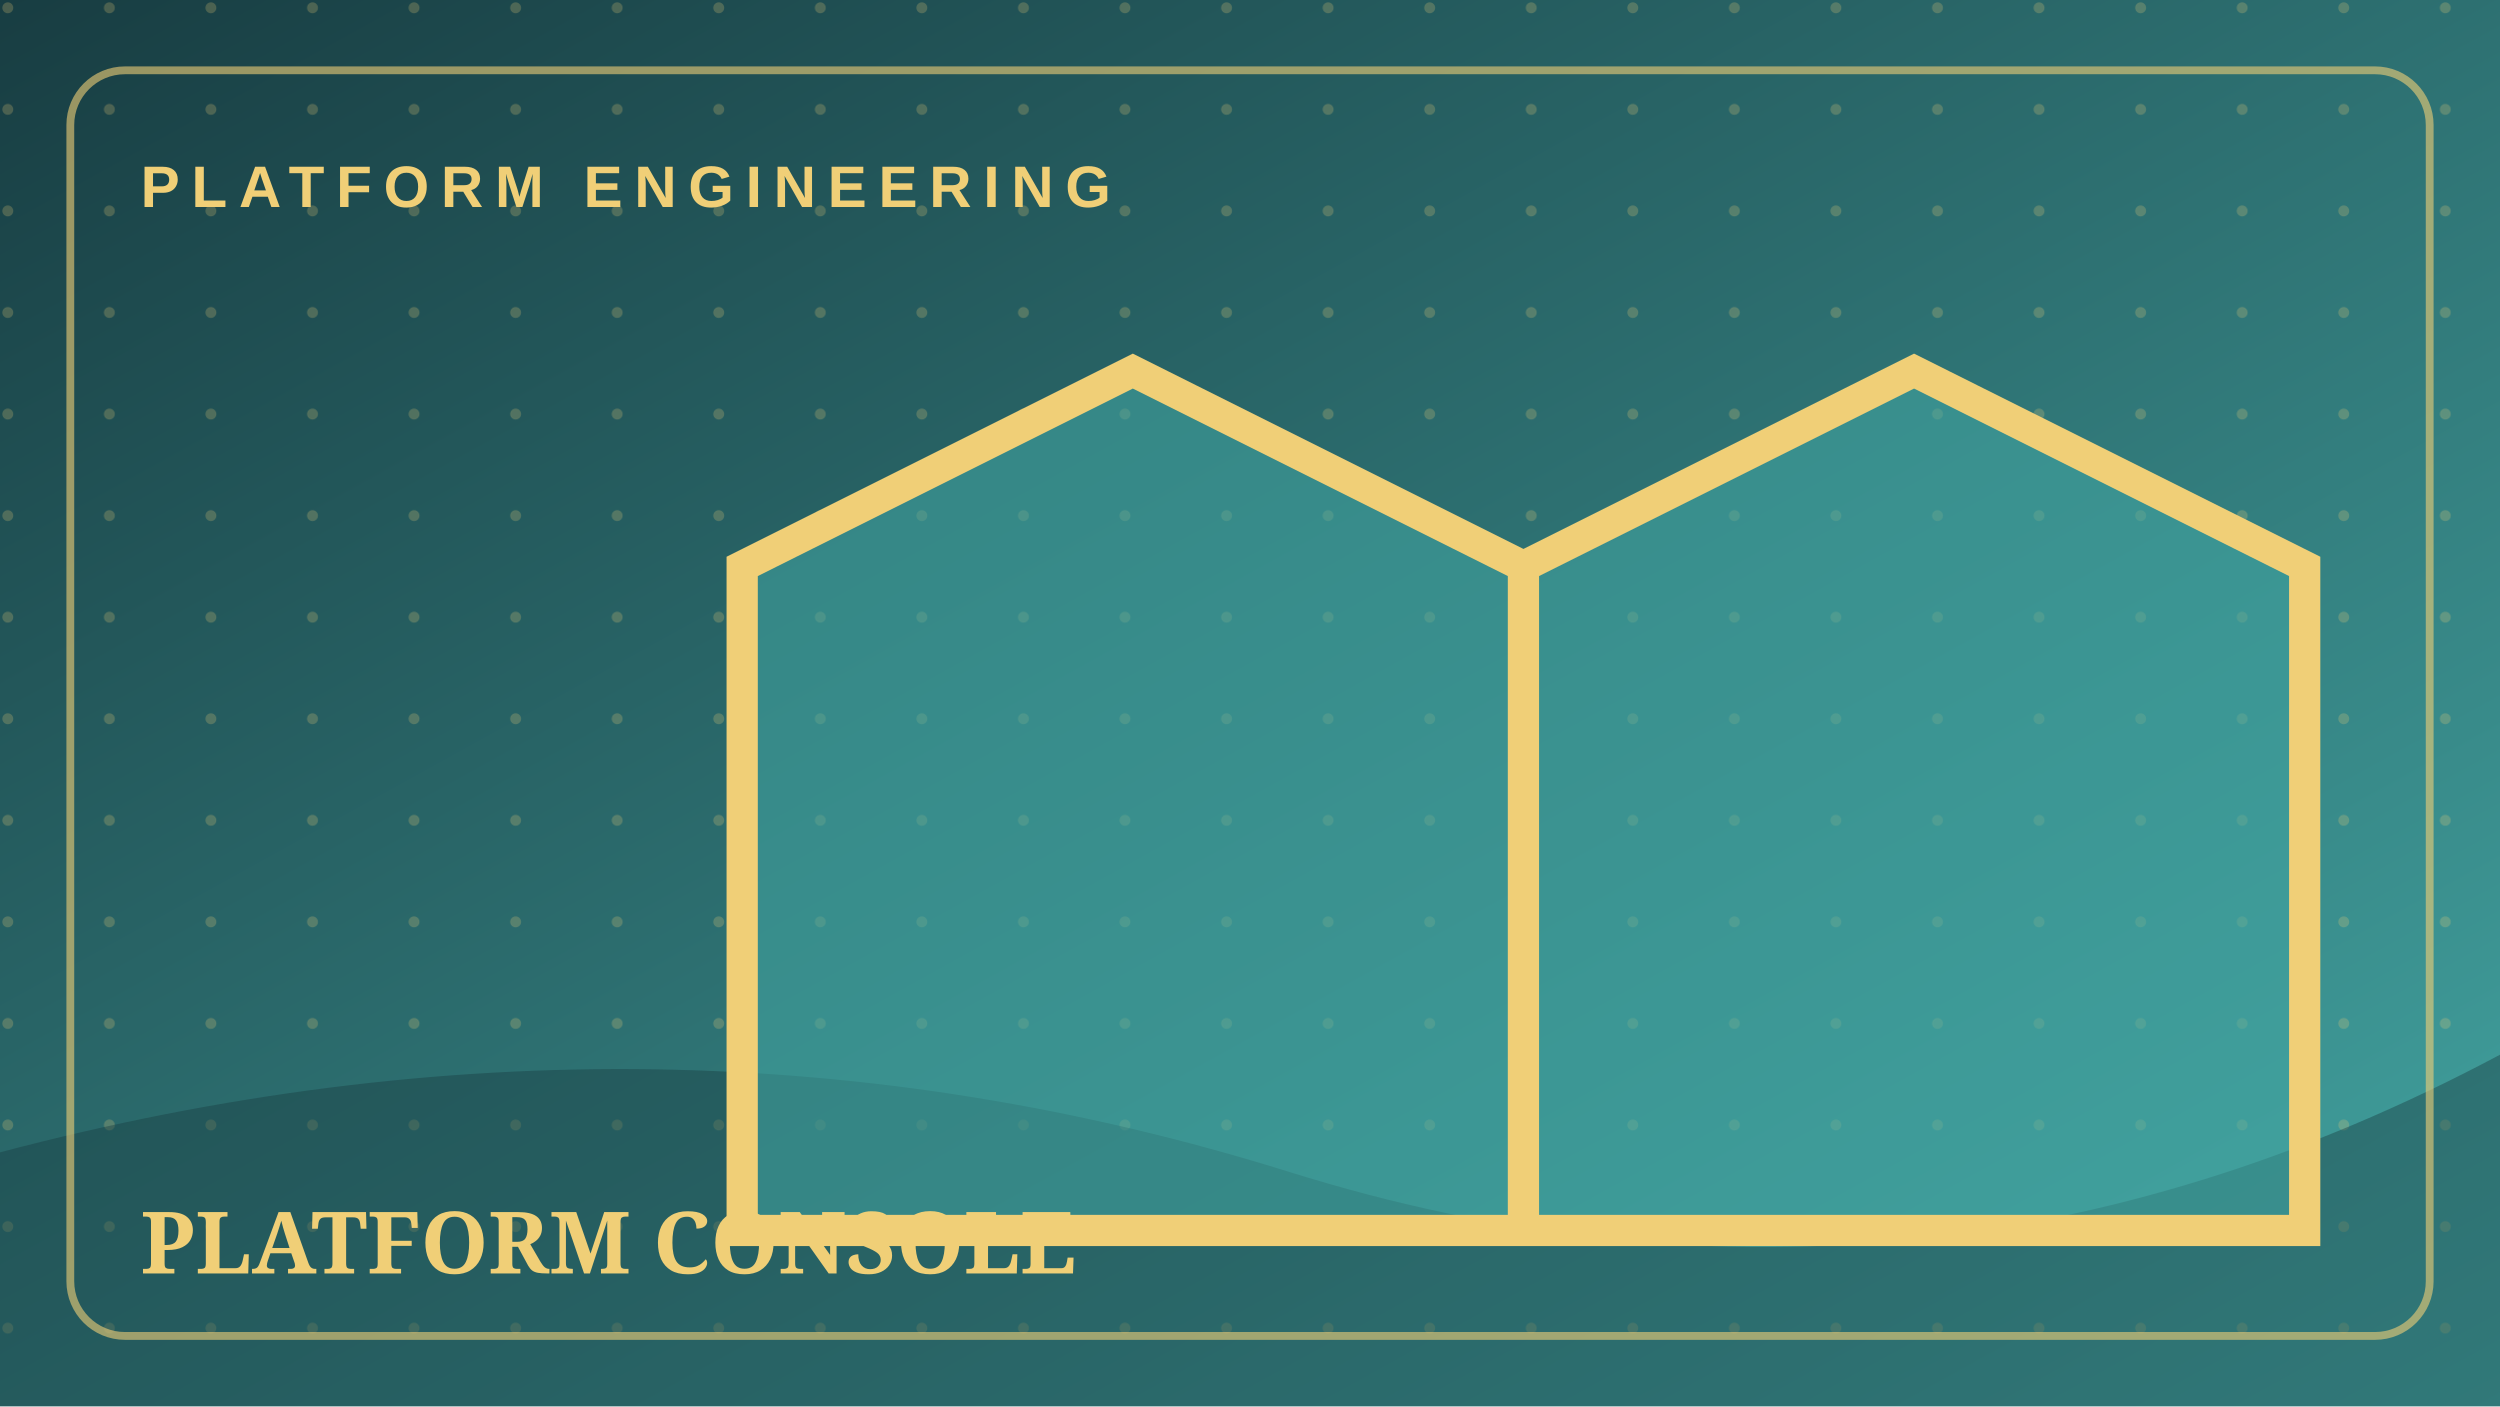
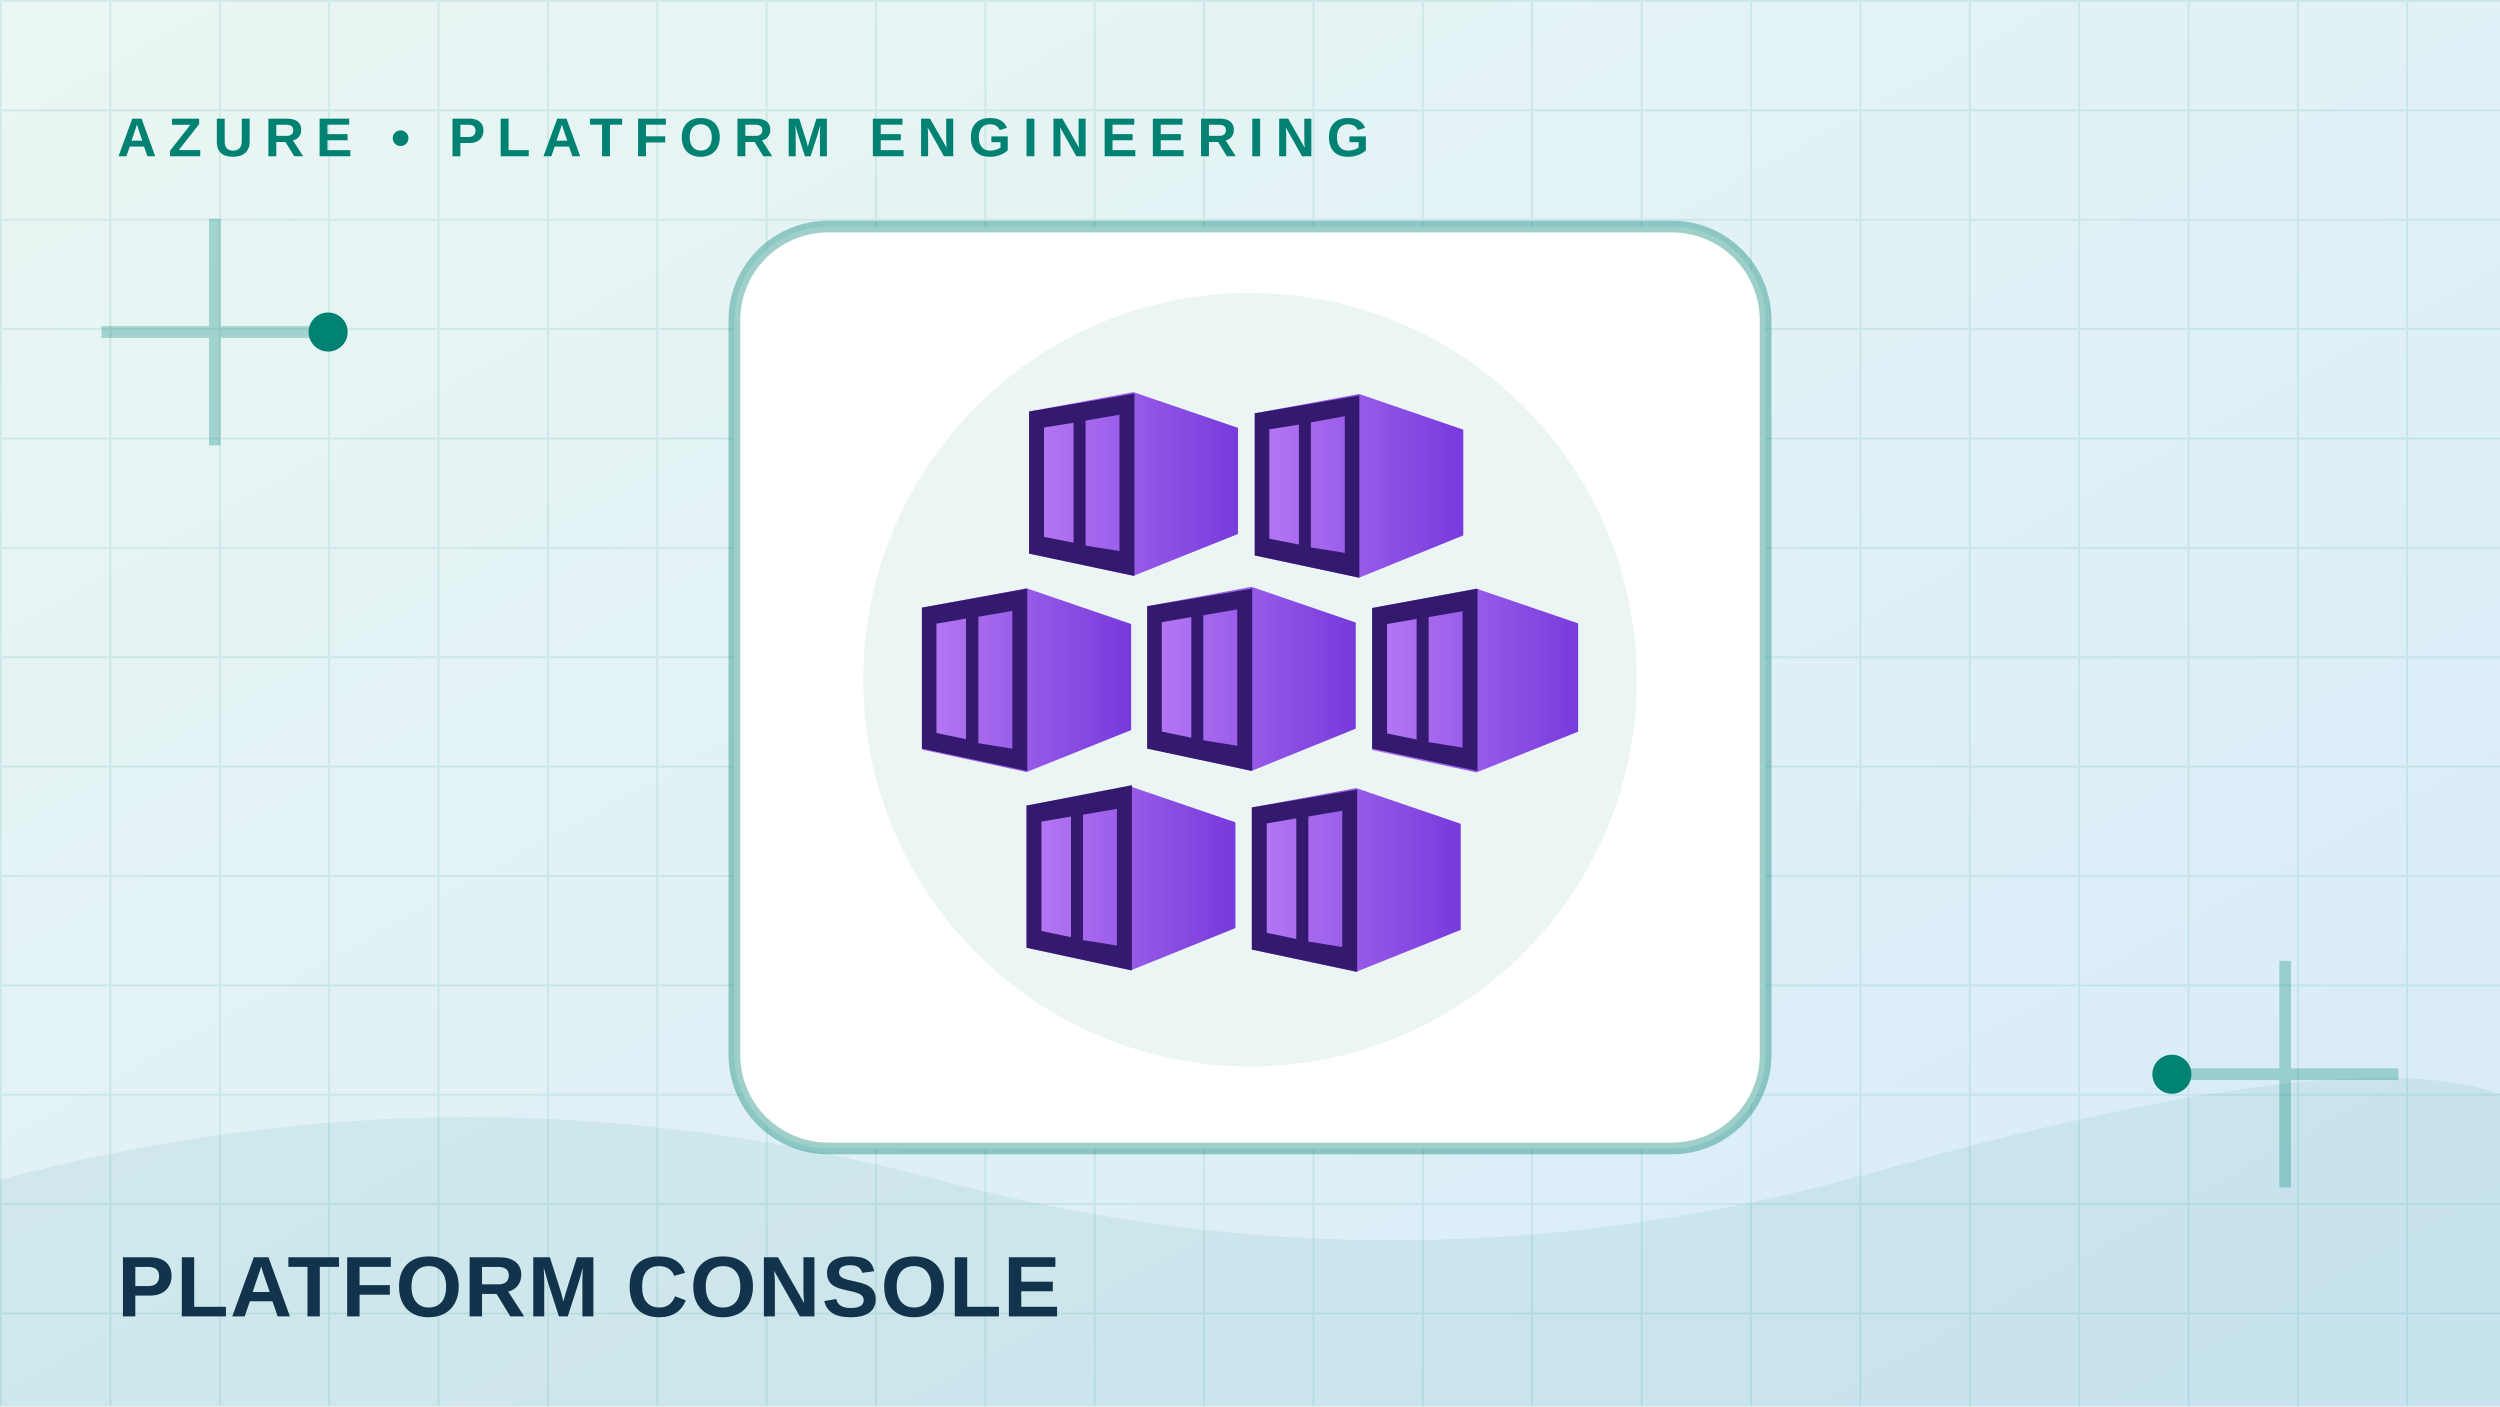
- <svg xmlns="http://www.w3.org/2000/svg" width="640" height="360" viewBox="0 0 640 360">
+ <svg xmlns="http://www.w3.org/2000/svg" width="640" height="360" viewBox="0 0 640 360" role="img" aria-label="PLATFORM CONSOLE with Azure KUBERNETES SERVICE icon">
  <defs>
-     <linearGradient id="g" x2="1" y2="1">
-       <stop stop-color="#183d42" />
-       <stop offset="1" stop-color="#43a5a2" />
+     <linearGradient id="bg" x2="1" y2="1">
+       <stop stop-color="#eaf6f3" />
+       <stop offset="1" stop-color="#d7ebf8" />
    </linearGradient>
-     <pattern id="p" width="26" height="26" patternUnits="userSpaceOnUse">
-       <circle cx="2" cy="2" r="1.4" fill="#f0cf77" opacity=".23" />
+     <pattern id="grid" width="28" height="28" patternUnits="userSpaceOnUse">
+       <path d="M28 0H0V28" fill="none" stroke="#008272" stroke-opacity=".1" stroke-width="1" />
    </pattern>
  </defs>
-   <rect width="640" height="360" fill="url(#g)" />
-   <rect width="640" height="360" fill="url(#p)" />
-   <path d="M0 295Q170 250 330 300T640 270V360H0Z" fill="#183d42" fill-opacity=".42" />
-   <path d="M190 315V145l100-50 100 50v170zM390 315V145l100-50 100 50v170z" fill="#43a5a2" fill-opacity=".55" stroke="#f0cf77" stroke-width="8" />
-   <rect x="18" y="18" width="604" height="324" rx="14" fill="none" stroke="#f0cf77" stroke-opacity=".6" stroke-width="2" />
-   <text x="36" y="53" fill="#f0cf77" font-family="Arial,sans-serif" font-size="15" letter-spacing="3" font-weight="bold">PLATFORM ENGINEERING</text>
-   <text x="36" y="326" fill="#f0cf77" font-family="Georgia,serif" font-size="22" font-weight="bold">PLATFORM CONSOLE</text>
+   <rect width="640" height="360" fill="url(#bg)" />
+   <rect width="640" height="360" fill="url(#grid)" />
+   <path d="M0 302Q120 270 240 302T480 300T640 280V360H0Z" fill="#008272" fill-opacity=".08" />
+   <rect x="188" y="58" width="264" height="236" rx="24" fill="#fff" stroke="#008272" stroke-opacity=".38" stroke-width="3" />
+   <circle cx="320" cy="174" r="99" fill="#008272" fill-opacity=".08" />
+   <svg x="236" y="89" width="168" height="168" viewBox="0, 0, 18, 18" preserveAspectRatio="xMidYMid meet">
+     <defs>
+       <linearGradient x1="2.94" y1="3.74" x2="8.67" y2="3.74" gradientUnits="userSpaceOnUse" id="b70c9cf1-bab8-47e0-bbdb-ce1cd664d268">
+         <stop offset="0%" stop-color="#B77AF4" />
+         <stop offset="100%" stop-color="#773ADC" />
+       </linearGradient>
+       <linearGradient x1="9.13" y1="3.79" x2="14.85" y2="3.79" gradientUnits="userSpaceOnUse" id="beb69953-bd96-4515-8843-ac12546af936">
+         <stop offset="0%" stop-color="#B77AF4" />
+         <stop offset="100%" stop-color="#773ADC" />
+       </linearGradient>
+       <linearGradient x1="0.01" y1="9.12" x2="5.73" y2="9.12" gradientUnits="userSpaceOnUse" id="a39c76e8-547e-4eb4-bc25-d81c0f8cda62">
+         <stop offset="0%" stop-color="#B77AF4" />
+         <stop offset="100%" stop-color="#773ADC" />
+       </linearGradient>
+       <linearGradient x1="6.18" y1="9.08" x2="11.9" y2="9.08" gradientUnits="userSpaceOnUse" id="f0a2a491-17dc-4bb8-bbfc-ee58a5cf47da">
+         <stop offset="0%" stop-color="#B77AF4" />
+         <stop offset="100%" stop-color="#773ADC" />
+       </linearGradient>
+       <linearGradient x1="12.35" y1="9.13" x2="18.08" y2="9.13" gradientUnits="userSpaceOnUse" id="efc6a56d-8585-417d-931a-1dac2114ccd0">
+         <stop offset="0%" stop-color="#B77AF4" />
+         <stop offset="100%" stop-color="#773ADC" />
+       </linearGradient>
+       <linearGradient x1="2.87" y1="14.56" x2="8.6" y2="14.56" gradientUnits="userSpaceOnUse" id="e399aa93-341f-4df2-9c02-603b82b484c2">
+         <stop offset="0%" stop-color="#B77AF4" />
+         <stop offset="100%" stop-color="#773ADC" />
+       </linearGradient>
+       <linearGradient x1="9.05" y1="14.6" x2="14.78" y2="14.6" gradientUnits="userSpaceOnUse" id="a152bba0-ba2b-483a-b8c1-0ae7de355990">
+         <stop offset="0%" stop-color="#B77AF4" />
+         <stop offset="100%" stop-color="#773ADC" />
+       </linearGradient>
+     </defs>
+     <polygon points="5.8,1.22 2.94,1.75 2.94,5.65 5.8,6.26 8.67,5.11 8.67,2.2 5.8,1.22" style="fill:url(#b70c9cf1-bab8-47e0-bbdb-ce1cd664d268);" />
+     <path d="M5.91 6.2 L8.53 5.14 A0.2 0.2 0 0 0 8.65 5 V2.36 a0.21 0.21 0 0 0 -0.13 -0.18 l-2.65 -0.9 H5.75 l-2.6 0.48 A0.2 0.2 0 0 0 3 1.94 V5.47 a0.19 0.19 0 0 0 0.15 0.19 l2.63 0.55 A0.32 0.32 0 0 0 5.91 6.2 Z" style="fill:none;" />
+     <path d="M2.94 1.75 v3.9 l2.89 0.61 v-5 Z m1.22 3.6 l-0.81 -0.16 v-3 l0.81 -0.13 Z m1.26 0.23 l-0.93 -0.15 V2 l0.93 -0.16 Z" style="fill:#341A6E;" />
+     <polygon points="11.99,1.27 9.13,1.8 9.13,5.7 11.99,6.31 14.85,5.15 14.85,2.25 11.99,1.27" style="fill:url(#beb69953-bd96-4515-8843-ac12546af936);" />
+     <path d="M9.13 1.8 V5.7 L12 6.31 v-5 Z m1.21 3.6 l-0.81 -0.16 v-3 l0.81 -0.13 Z m1.26 0.23 l-0.93 -0.15 V2.05 l0.93 -0.17 Z" style="fill:#341A6E;" />
+     <polygon points="2.87,6.6 0.01,7.13 0.01,11.03 2.87,11.64 5.74,10.49 5.74,7.58 2.87,6.6" style="fill:url(#a39c76e8-547e-4eb4-bc25-d81c0f8cda62);" />
+     <path d="M0 7.13 V11 l2.89 0.61 v-5 Z m1.21 3.61 l-0.81 -0.17 v-3 l0.81 -0.14 Z M2.48 11 l-0.93 -0.15 V7.38 l0.93 -0.16 Z" style="fill:#341A6E;" />
+     <polygon points="9.04,6.56 6.18,7.09 6.18,10.99 9.04,11.61 11.9,10.45 11.9,7.54 9.04,6.56" style="fill:url(#f0a2a491-17dc-4bb8-bbfc-ee58a5cf47da);" />
+     <path d="M6.18 7.09 V11 l2.88 0.61 v-5 Z M7.39 10.7 l-0.81 -0.17 v-3 l0.81 -0.14 Z m1.26 0.22 l-0.93 -0.15 V7.34 l0.93 -0.16 Z" style="fill:#341A6E;" />
+     <polygon points="15.21,6.61 12.35,7.14 12.35,11.04 15.21,11.65 18.08,10.5 18.08,7.59 15.21,6.61" style="fill:url(#efc6a56d-8585-417d-931a-1dac2114ccd0);" />
+     <path d="M12.35 7.14 V11 l2.89 0.61 v-5 Z m1.22 3.61 l-0.81 -0.17 v-3 l0.81 -0.14 Z m1.26 0.22 l-0.93 -0.15 V7.39 l0.93 -0.16 Z" style="fill:#341A6E;" />
+     <polygon points="5.73,12.04 2.87,12.56 2.87,16.46 5.73,17.08 8.6,15.92 8.6,13.02 5.73,12.04" style="fill:url(#e399aa93-341f-4df2-9c02-603b82b484c2);" />
+     <path d="M5.84 17 L8.45 16 a0.18 0.18 0 0 0 0.12 -0.18 v-2.6 A0.2 0.2 0 0 0 8.44 13 L5.8 12.1 a0.17 0.17 0 0 0 -0.12 0 l-2.6 0.47 a0.19 0.19 0 0 0 -0.16 0.19 v3.54 a0.19 0.19 0 0 0 0.15 0.19 L5.7 17 A0.23 0.23 0 0 0 5.84 17 Z" style="fill:none;" />
+     <path d="M2.87 12.56 v3.9 l2.89 0.62 V12 Z m1.22 3.61 L3.28 16 V13 l0.81 -0.14 Z m1.26 0.23 l-0.93 -0.15 V12.81 l0.93 -0.16 Z" style="fill:#341A6E;" />
+     <polygon points="11.91,12.08 9.05,12.61 9.05,16.51 11.91,17.12 14.78,15.97 14.78,13.06 11.91,12.08" style="fill:url(#a152bba0-ba2b-483a-b8c1-0ae7de355990);" />
+     <path d="M9.05 12.61 v3.9 l2.89 0.61 v-5 Z m1.22 3.61 l-0.81 -0.17 v-3 l0.81 -0.14 Z m1.26 0.22 l-0.93 -0.15 V12.86 l0.93 -0.16 Z" style="fill:#341A6E;" />
+   </svg>
+   <path d="M26 85h58m-29-29v58M556 275h58m-29-29v58" stroke="#008272" stroke-opacity=".3" stroke-width="3" />
+   <circle cx="84" cy="85" r="5" fill="#008272" />
+   <circle cx="556" cy="275" r="5" fill="#008272" />
+   <text x="30" y="40" fill="#008272" font-family="Arial,sans-serif" font-size="14" font-weight="700" letter-spacing="3">AZURE • PLATFORM ENGINEERING</text>
+   <text x="30" y="337" fill="#12334c" font-family="Arial,sans-serif" font-size="22" font-weight="700" letter-spacing=".4">PLATFORM CONSOLE</text>
</svg>
